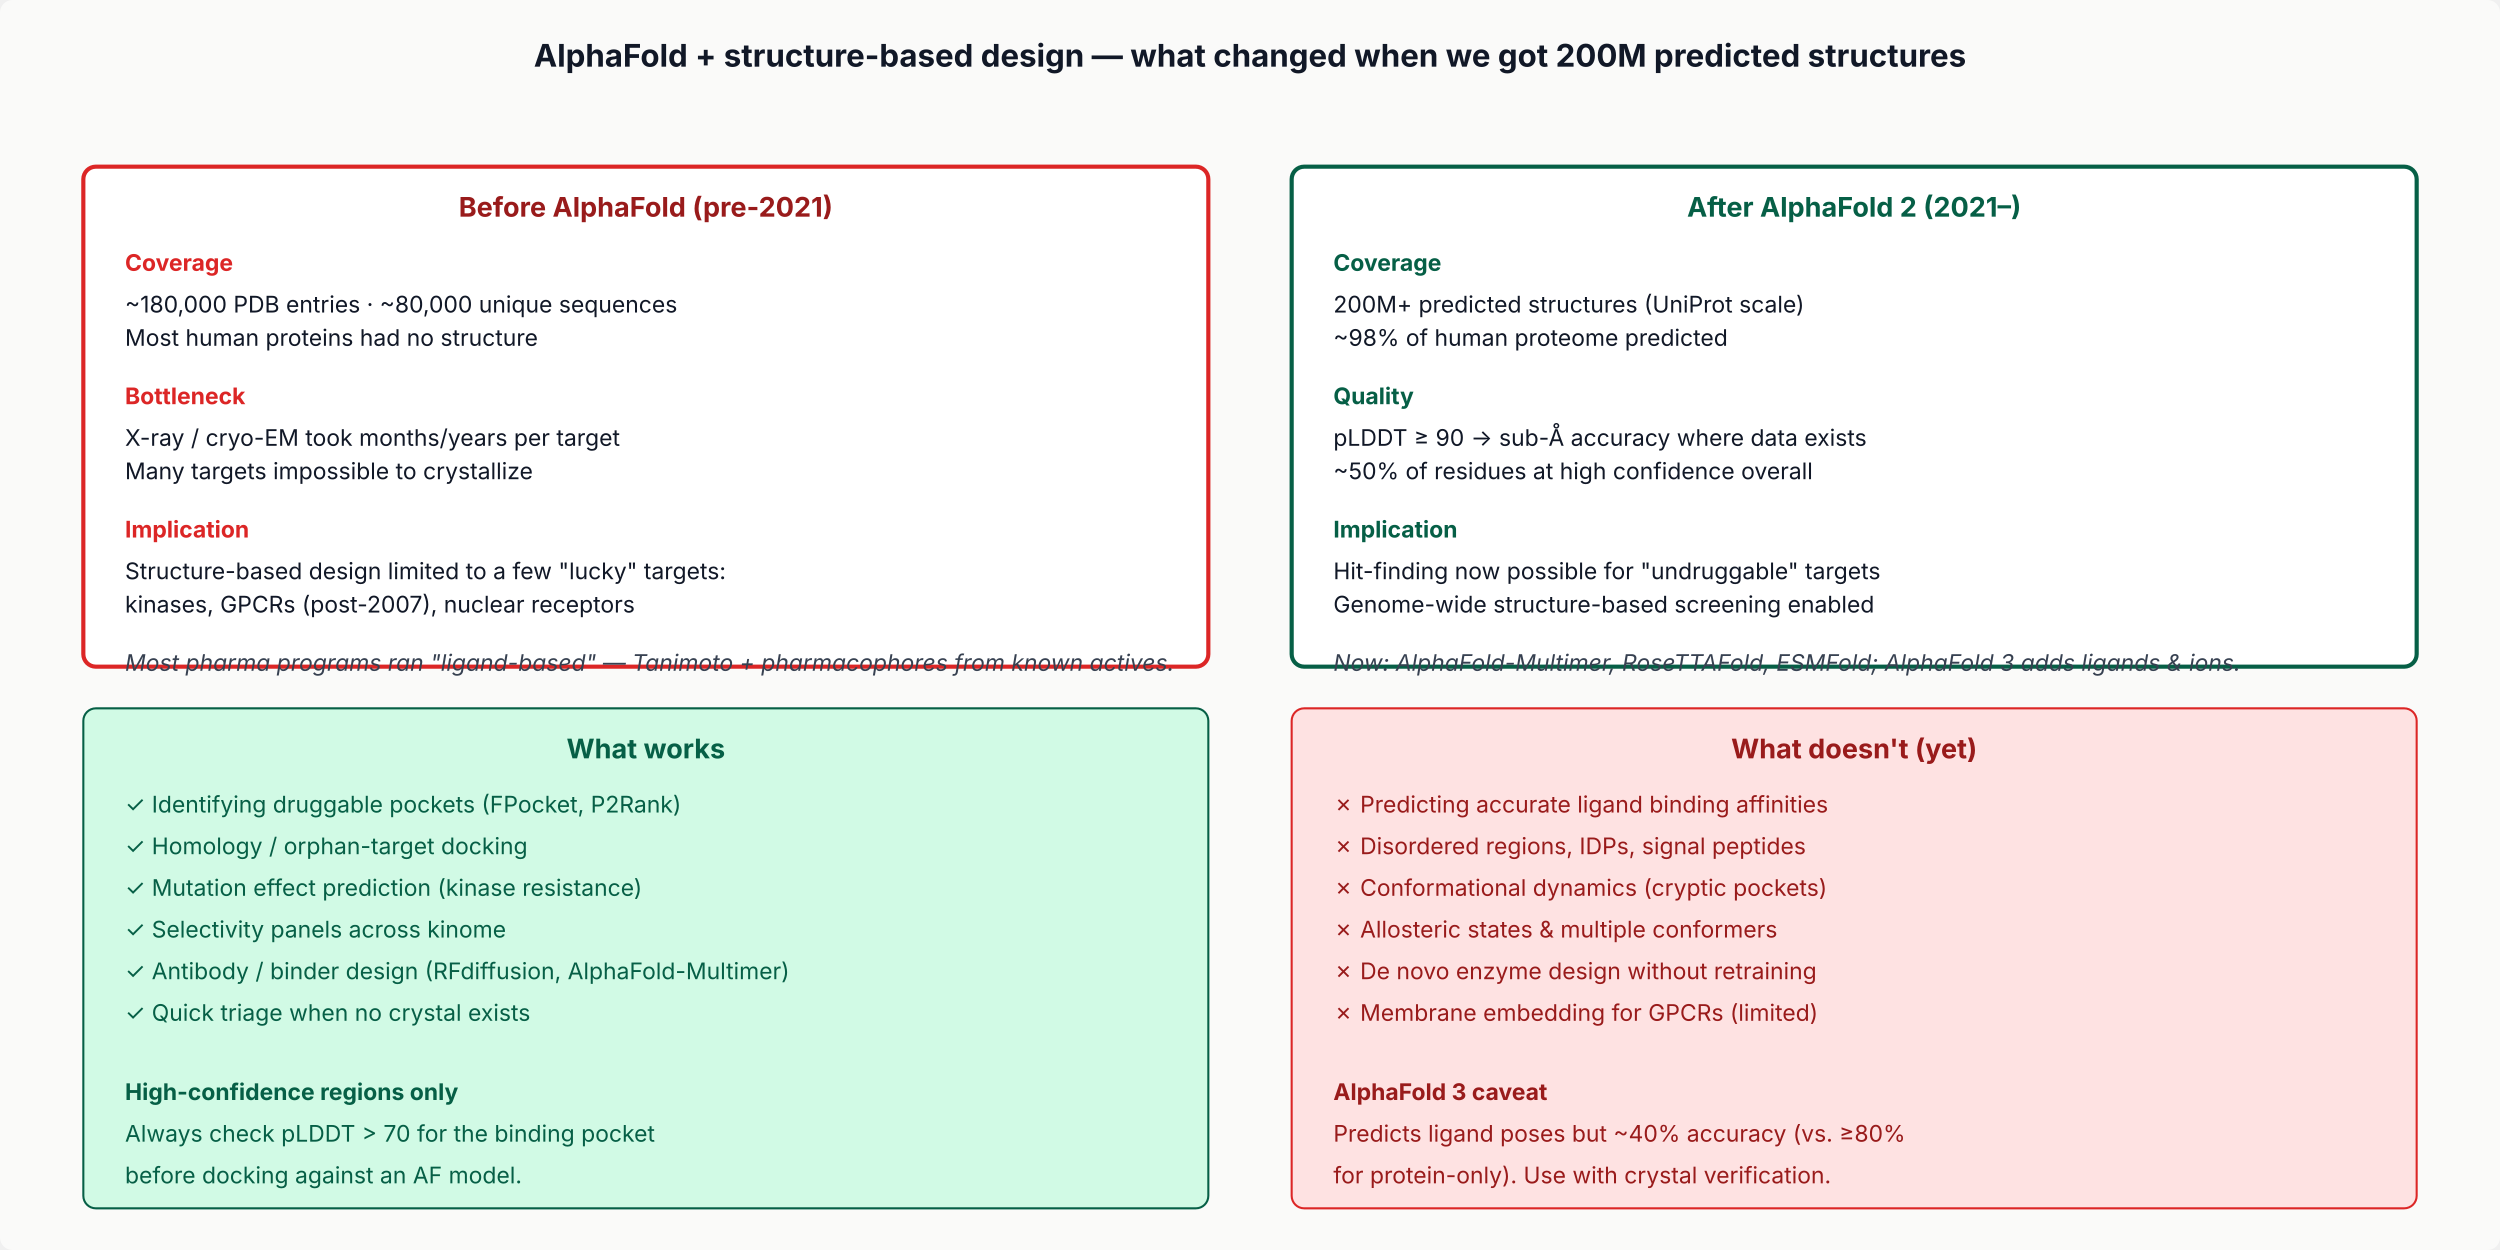
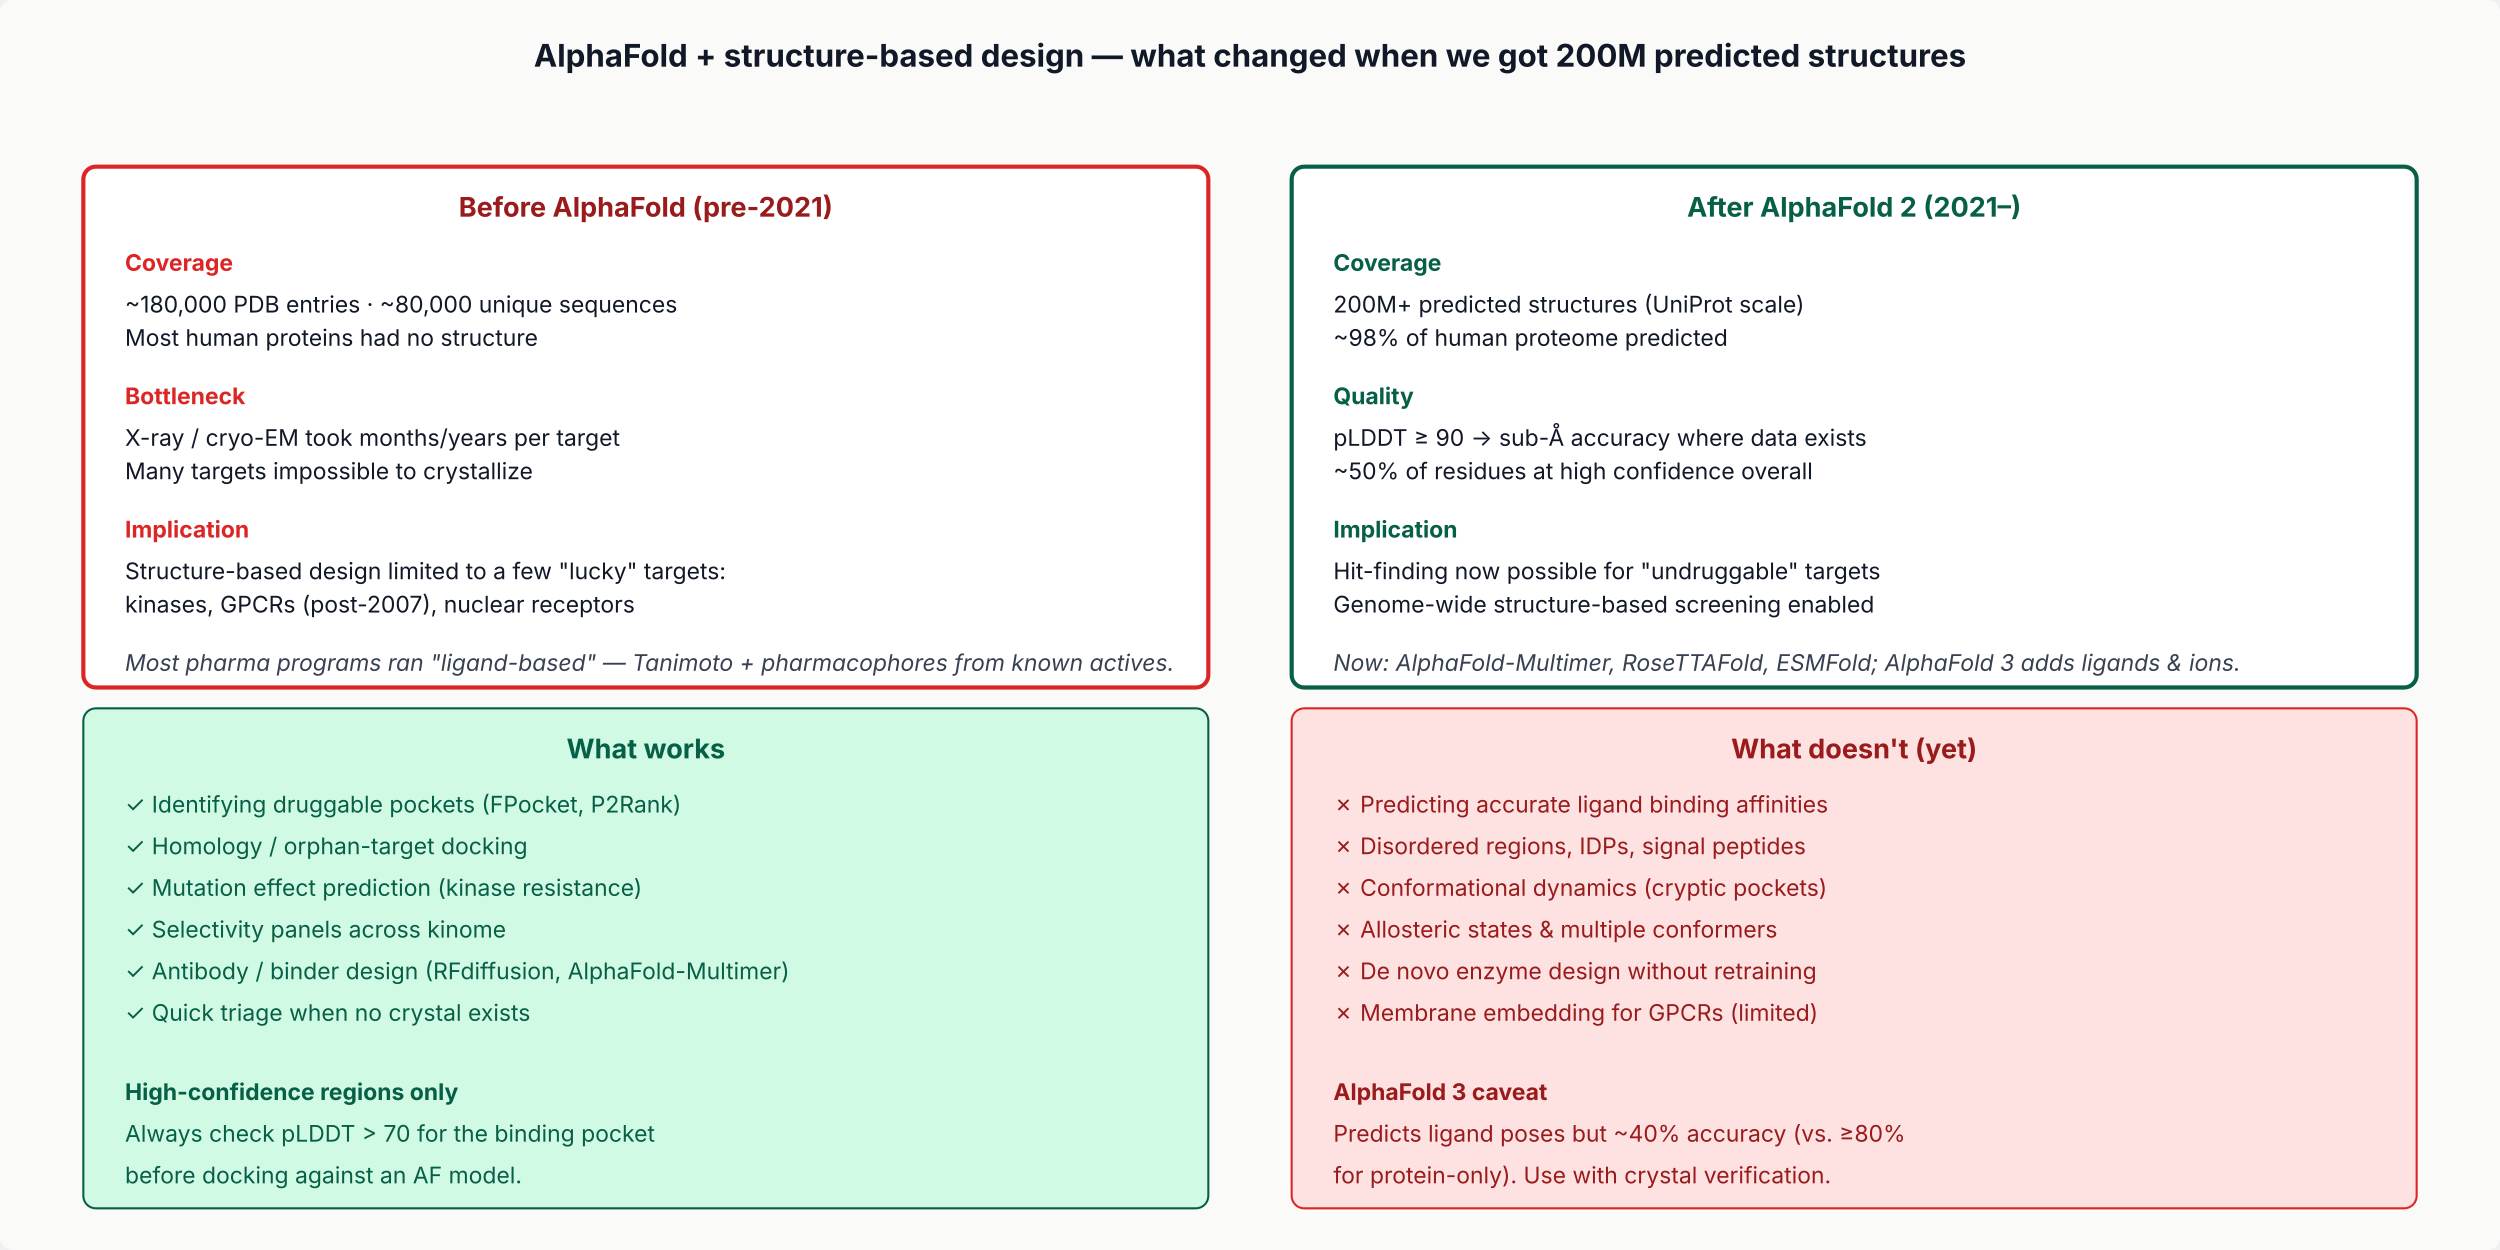
<svg xmlns="http://www.w3.org/2000/svg" viewBox="0 0 1200 600" width="1200" height="600" font-family="Inter, sans-serif">
  <defs>
    <style>text { font-family: Inter, sans-serif; } .mono { font-family: 'JetBrains Mono', monospace; font-size: 11px; }</style>
  </defs>
  <rect width="1200" height="600" fill="#fafaf9" rx="6" />
  <text x="600" y="32" text-anchor="middle" font-size="15" font-weight="700" fill="#111827">AlphaFold + structure-based design — what changed when we got 200M predicted structures</text>
  <g transform="translate(40,80)">
-     <rect width="540" height="240" fill="#fff" stroke="#dc2626" stroke-width="2" rx="6" />
+     <rect width="540" height="250" fill="#fff" stroke="#dc2626" stroke-width="2" rx="6" />
    <text x="270" y="24" text-anchor="middle" font-size="13" font-weight="700" fill="#991b1b">Before AlphaFold (pre-2021)</text>
    <g transform="translate(20,50)" font-size="11" fill="#111827">
      <text x="0" y="0" font-weight="700" fill="#dc2626">Coverage</text>
      <text x="0" y="20">~180,000 PDB entries · ~80,000 unique sequences</text>
      <text x="0" y="36">Most human proteins had no structure</text>
      <text x="0" y="64" font-weight="700" fill="#dc2626">Bottleneck</text>
      <text x="0" y="84">X-ray / cryo-EM took months/years per target</text>
      <text x="0" y="100">Many targets impossible to crystallize</text>
      <text x="0" y="128" font-weight="700" fill="#dc2626">Implication</text>
      <text x="0" y="148">Structure-based design limited to a few "lucky" targets:</text>
      <text x="0" y="164">kinases, GPCRs (post-2007), nuclear receptors</text>
      <text x="0" y="192" fill="#374151" font-style="italic">Most pharma programs ran "ligand-based" — Tanimoto + pharmacophores from known actives.</text>
    </g>
  </g>
  <g transform="translate(620,80)">
-     <rect width="540" height="240" fill="#fff" stroke="#065f46" stroke-width="2" rx="6" />
+     <rect width="540" height="250" fill="#fff" stroke="#065f46" stroke-width="2" rx="6" />
    <text x="270" y="24" text-anchor="middle" font-size="13" font-weight="700" fill="#065f46">After AlphaFold 2 (2021–)</text>
    <g transform="translate(20,50)" font-size="11" fill="#111827">
      <text x="0" y="0" font-weight="700" fill="#065f46">Coverage</text>
      <text x="0" y="20">200M+ predicted structures (UniProt scale)</text>
      <text x="0" y="36">~98% of human proteome predicted</text>
      <text x="0" y="64" font-weight="700" fill="#065f46">Quality</text>
      <text x="0" y="84">pLDDT ≥ 90 → sub-Å accuracy where data exists</text>
      <text x="0" y="100">~50% of residues at high confidence overall</text>
      <text x="0" y="128" font-weight="700" fill="#065f46">Implication</text>
      <text x="0" y="148">Hit-finding now possible for "undruggable" targets</text>
      <text x="0" y="164">Genome-wide structure-based screening enabled</text>
      <text x="0" y="192" fill="#374151" font-style="italic">Now: AlphaFold-Multimer, RoseTTAFold, ESMFold; AlphaFold 3 adds ligands &amp; ions.</text>
    </g>
  </g>
  <g transform="translate(40,340)">
    <rect width="540" height="240" fill="#d1fae5" stroke="#065f46" rx="6" />
    <text x="270" y="24" text-anchor="middle" font-size="13" font-weight="700" fill="#065f46">What works</text>
    <g transform="translate(20,50)" font-size="11" fill="#065f46">
      <text x="0" y="0">✓ Identifying druggable pockets (FPocket, P2Rank)</text>
      <text x="0" y="20">✓ Homology / orphan-target docking</text>
      <text x="0" y="40">✓ Mutation effect prediction (kinase resistance)</text>
      <text x="0" y="60">✓ Selectivity panels across kinome</text>
      <text x="0" y="80">✓ Antibody / binder design (RFdiffusion, AlphaFold-Multimer)</text>
      <text x="0" y="100">✓ Quick triage when no crystal exists</text>
      <text x="0" y="138" font-weight="700">High-confidence regions only</text>
      <text x="0" y="158">Always check pLDDT &gt; 70 for the binding pocket</text>
      <text x="0" y="178">before docking against an AF model.</text>
    </g>
  </g>
  <g transform="translate(620,340)">
    <rect width="540" height="240" fill="#fee2e2" stroke="#dc2626" rx="6" />
    <text x="270" y="24" text-anchor="middle" font-size="13" font-weight="700" fill="#991b1b">What doesn't (yet)</text>
    <g transform="translate(20,50)" font-size="11" fill="#991b1b">
      <text x="0" y="0">✗ Predicting accurate ligand binding affinities</text>
      <text x="0" y="20">✗ Disordered regions, IDPs, signal peptides</text>
      <text x="0" y="40">✗ Conformational dynamics (cryptic pockets)</text>
      <text x="0" y="60">✗ Allosteric states &amp; multiple conformers</text>
      <text x="0" y="80">✗ De novo enzyme design without retraining</text>
      <text x="0" y="100">✗ Membrane embedding for GPCRs (limited)</text>
      <text x="0" y="138" font-weight="700">AlphaFold 3 caveat</text>
      <text x="0" y="158">Predicts ligand poses but ~40% accuracy (vs. ≥80%</text>
      <text x="0" y="178">for protein-only). Use with crystal verification.</text>
    </g>
  </g>
</svg>
